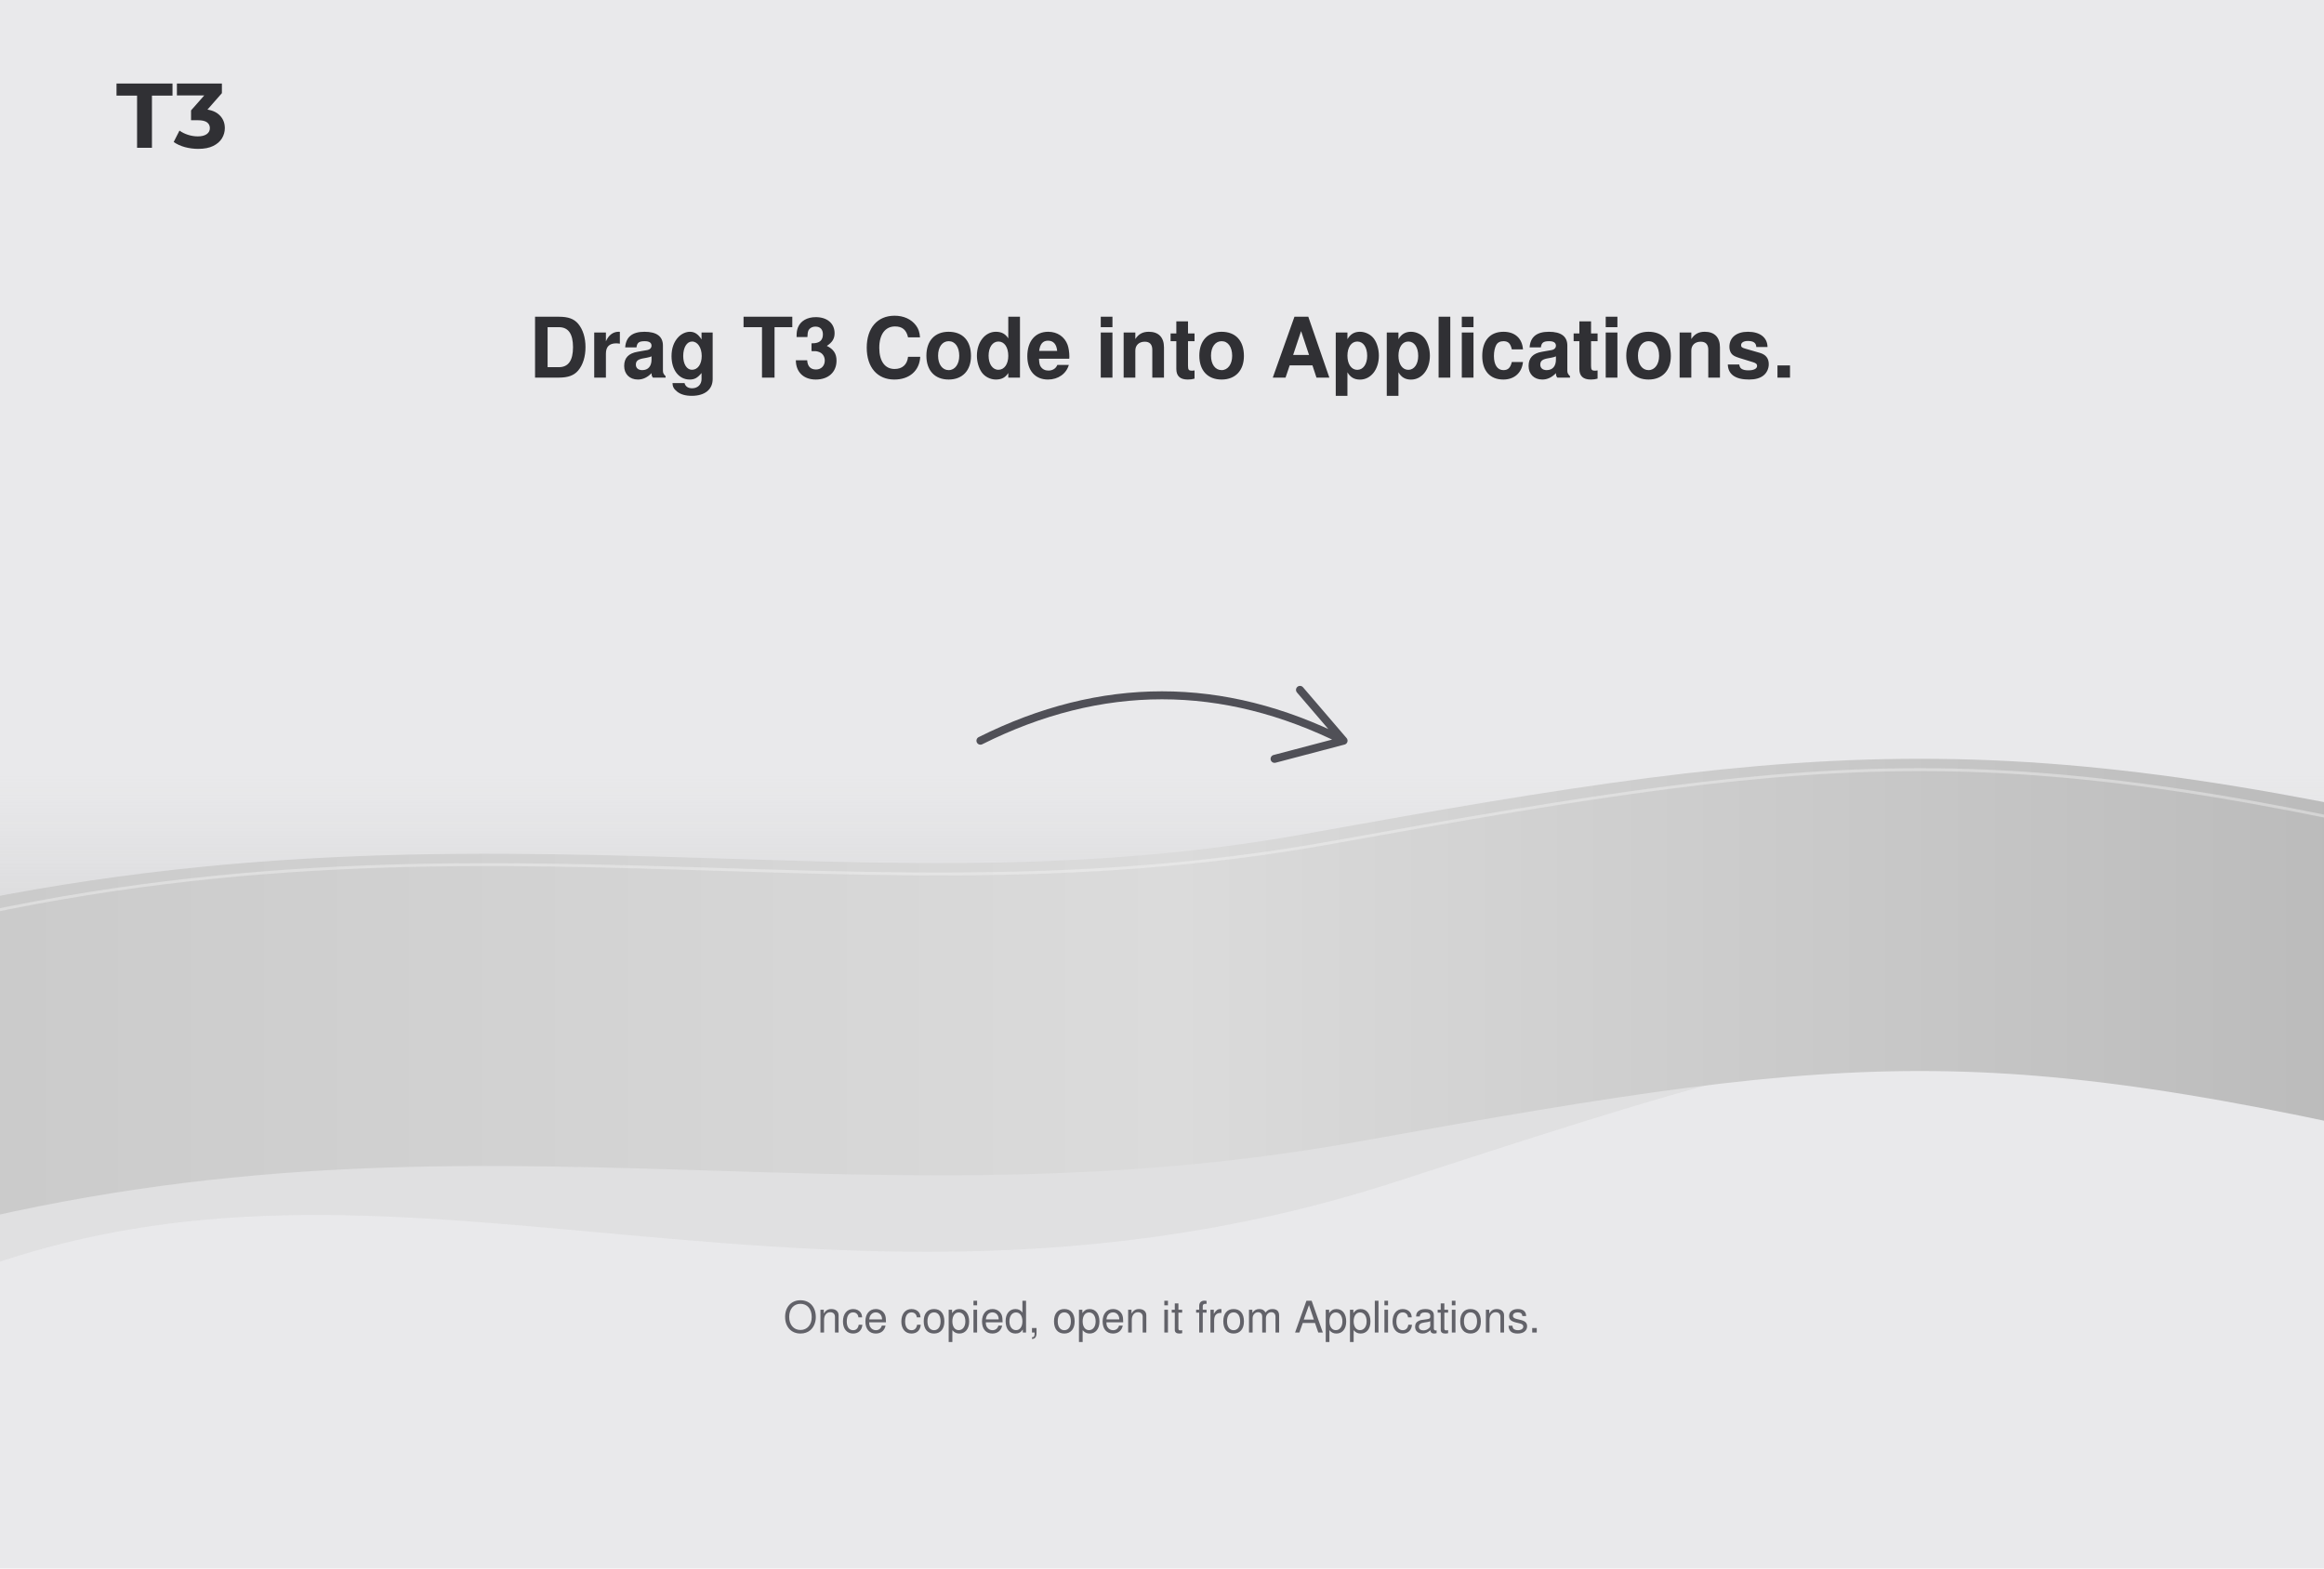
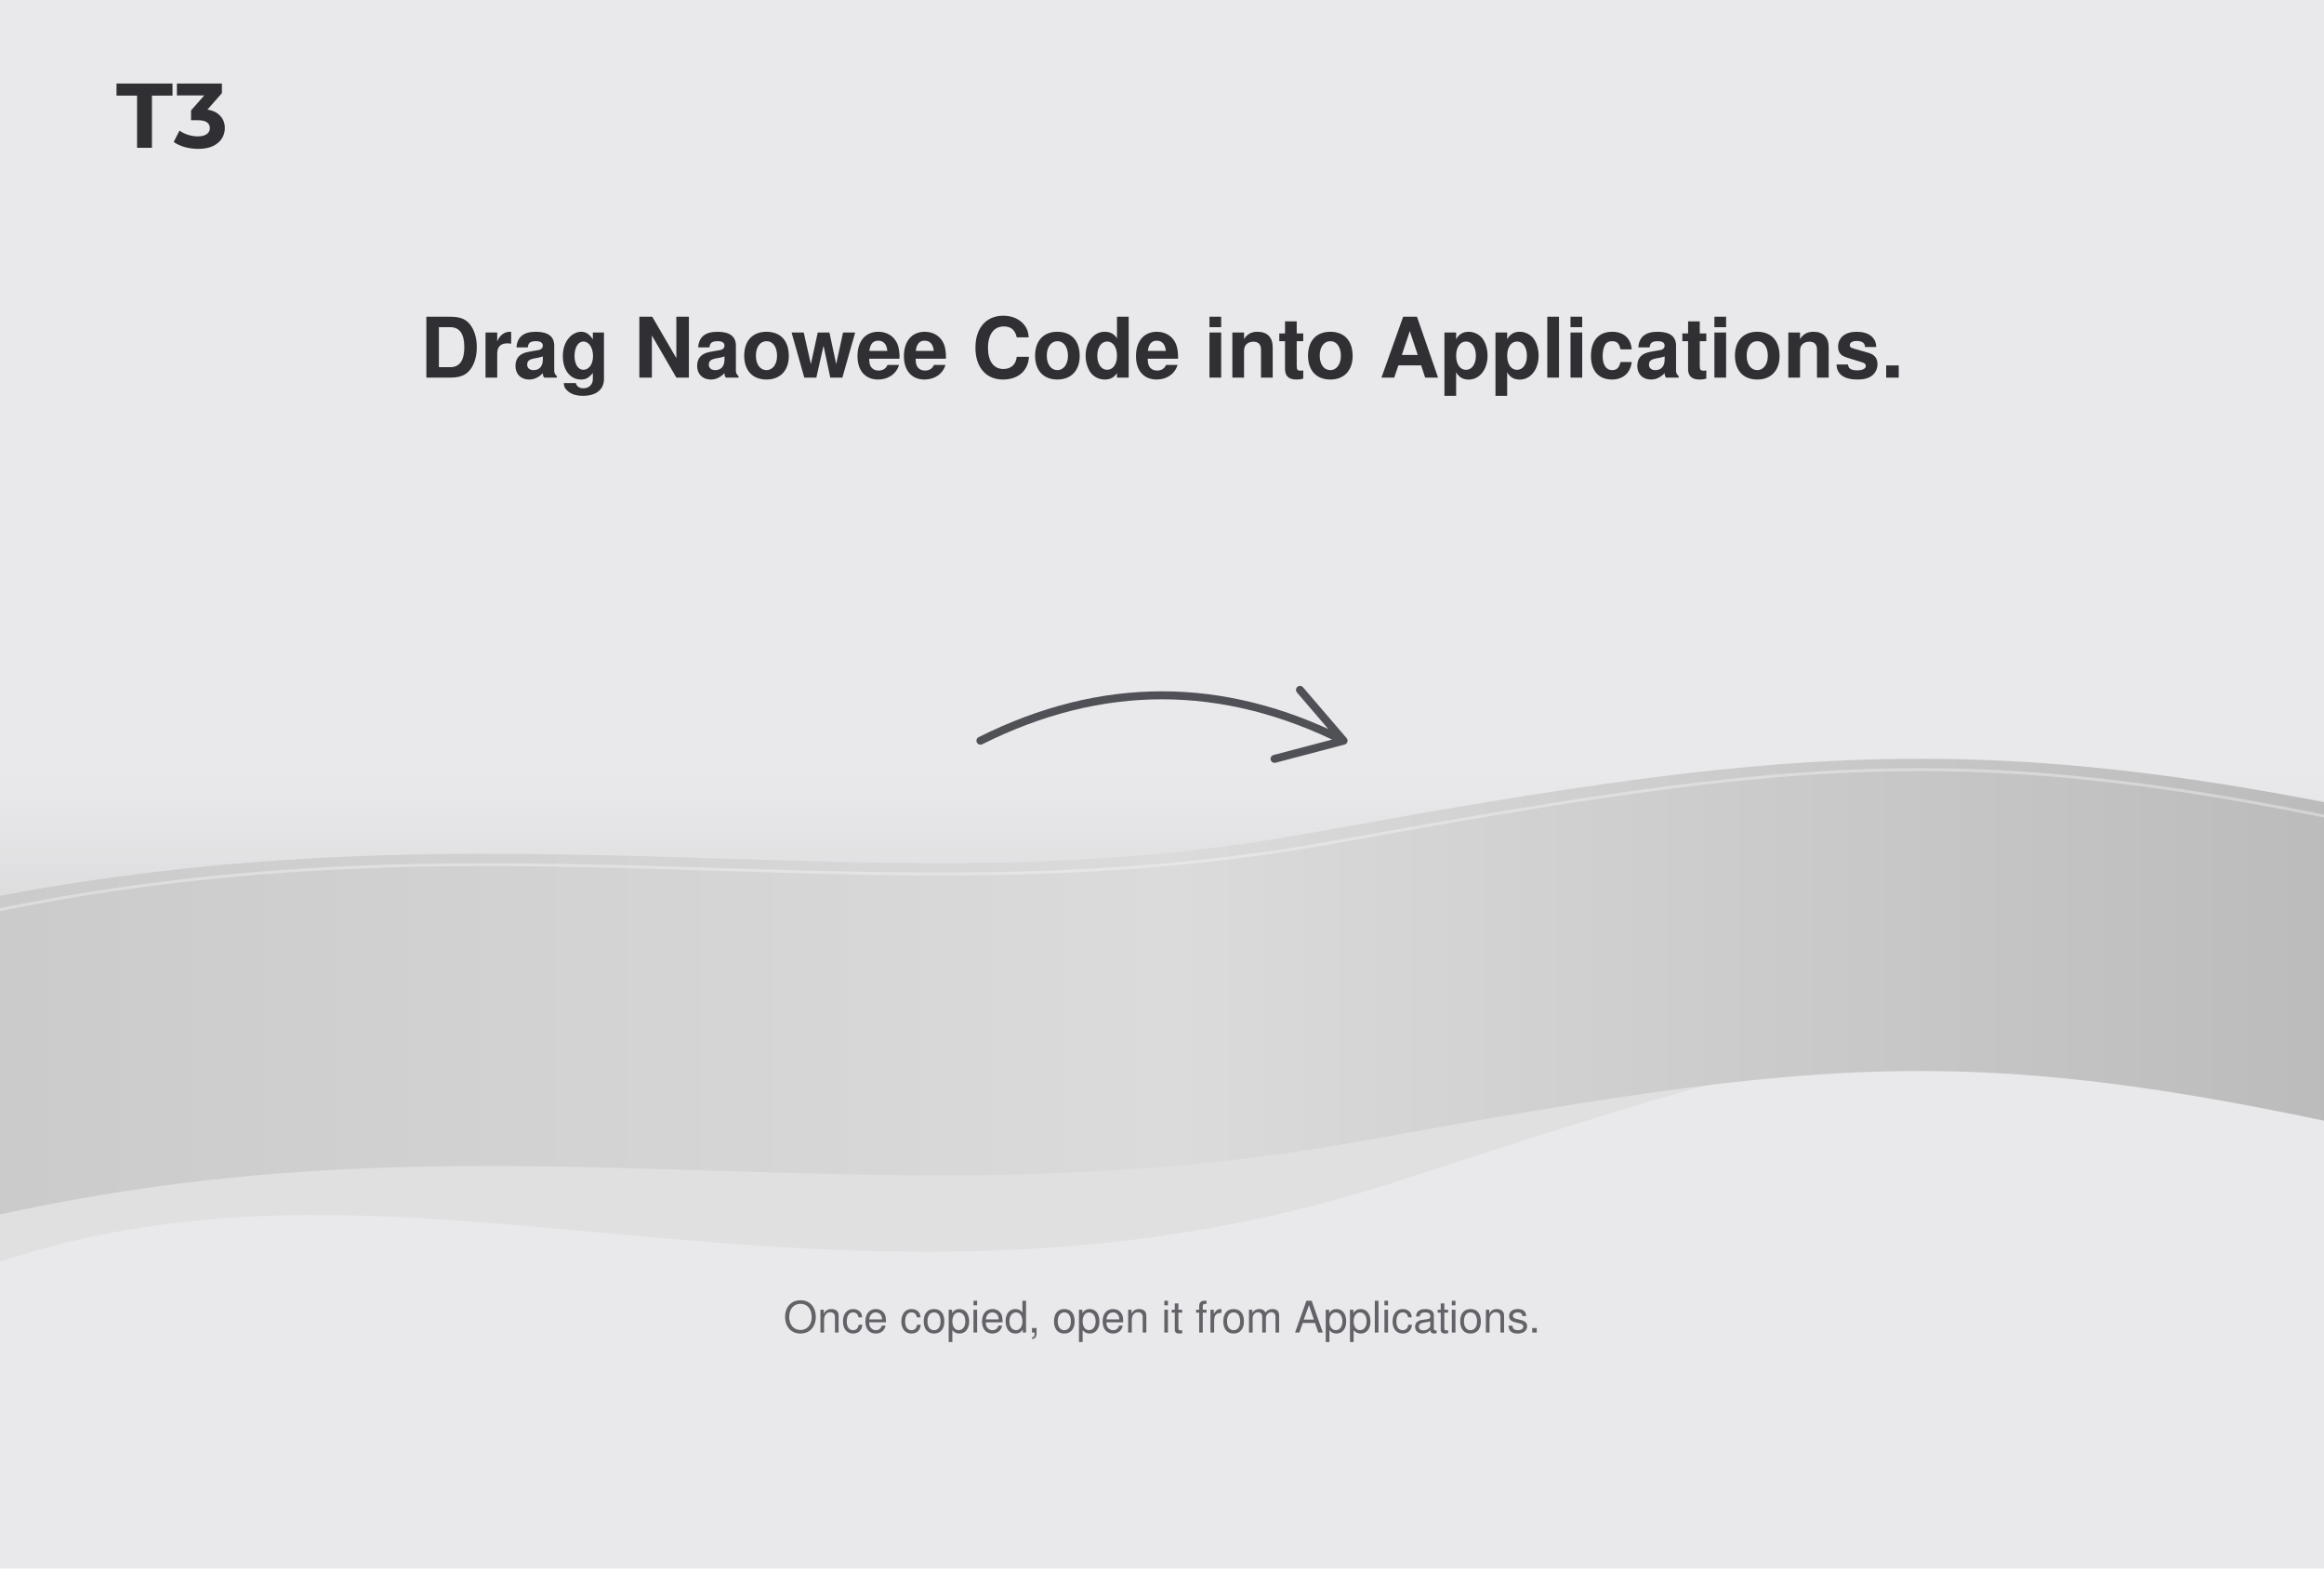
<svg xmlns="http://www.w3.org/2000/svg" width="1280" height="864" viewBox="0 0 640 432">
  <defs>
    <linearGradient id="veil" x1="0" y1="0" x2="0" y2="1">
      <stop stop-color="#B7B7B7" stop-opacity="0" />
      <stop offset=".55" stop-color="#A5A5A5" stop-opacity=".24" />
      <stop offset="1" stop-color="#D1D1D1" stop-opacity=".4" />
    </linearGradient>
    <linearGradient id="silk" x1="0" y1="0" x2="1" y2="0">
      <stop stop-color="#C8C8C8" />
      <stop offset=".5" stop-color="#DBDBDB" />
      <stop offset="1" stop-color="#B5B5B5" />
    </linearGradient>
  </defs>
  <rect width="640" height="432" fill="#E9E9EB" />
  <path d="M-60 293C95 220 214 304 362 256S559 191 707 257" stroke="url(#veil)" stroke-width="146" fill="none" opacity="1" stroke-linecap="round" stroke-linejoin="round" />
  <path d="M-60 306C113 252 223 298 367 272S553 242 707 280" stroke="url(#silk)" stroke-width="86" fill="none" opacity="1" stroke-linecap="round" stroke-linejoin="round" />
  <path d="M-60 266C113 212 223 258 367 232S553 202 707 240" stroke="#F5F5F5" stroke-width="0.8" fill="none" opacity="0.42" stroke-linecap="round" stroke-linejoin="round" />
  <svg x="32" y="23" width="30" height="18" viewBox="15.531 37 94.394 56.96" fill="#303034">
    <path d="M33.451 93V47.56H15.531V37H64.331V47.56H46.411V93H33.451ZM86.725 93.96C82.832 93.96 78.965 93.453 75.125 92.44C71.285 91.373 68.032 89.88 65.365 87.96L70.405 78.04C72.539 79.587 75.019 80.813 77.845 81.72C80.672 82.627 83.525 83.08 86.405 83.08C89.659 83.08 92.219 82.44 94.085 81.16C95.952 79.88 96.885 78.12 96.885 75.88C96.885 73.747 96.059 72.067 94.405 70.84C92.752 69.613 90.085 69 86.405 69H80.485V60.44L96.085 42.76L97.525 47.4H68.165V37H107.365V45.4L91.845 63.08L85.285 59.32H89.045C95.925 59.32 101.125 60.867 104.645 63.96C108.165 67.053 109.925 71.027 109.925 75.88C109.925 79.027 109.099 81.987 107.445 84.76C105.792 87.48 103.259 89.693 99.845 91.4C96.432 93.107 92.059 93.96 86.725 93.96Z" />
  </svg>
-   <text x="320" y="104" fill="#303034" font-family="Helvetica" font-size="23" font-weight="700" text-anchor="middle">Drag T3 Code into Applications.</text>
+   <text x="320" y="104" fill="#303034" font-family="Helvetica" font-size="23" font-weight="700" text-anchor="middle">Drag Naowee Code into Applications.</text>
  <path d="M270 204Q320 179 370 204M358 190L370 204L351 209" stroke="#505057" stroke-width="2.2" fill="none" opacity="1" stroke-linecap="round" stroke-linejoin="round" />
  <text x="320" y="367" fill="#626269" font-family="Helvetica" font-size="12" font-weight="400" text-anchor="middle">Once copied, open it from Applications.</text>
</svg>
